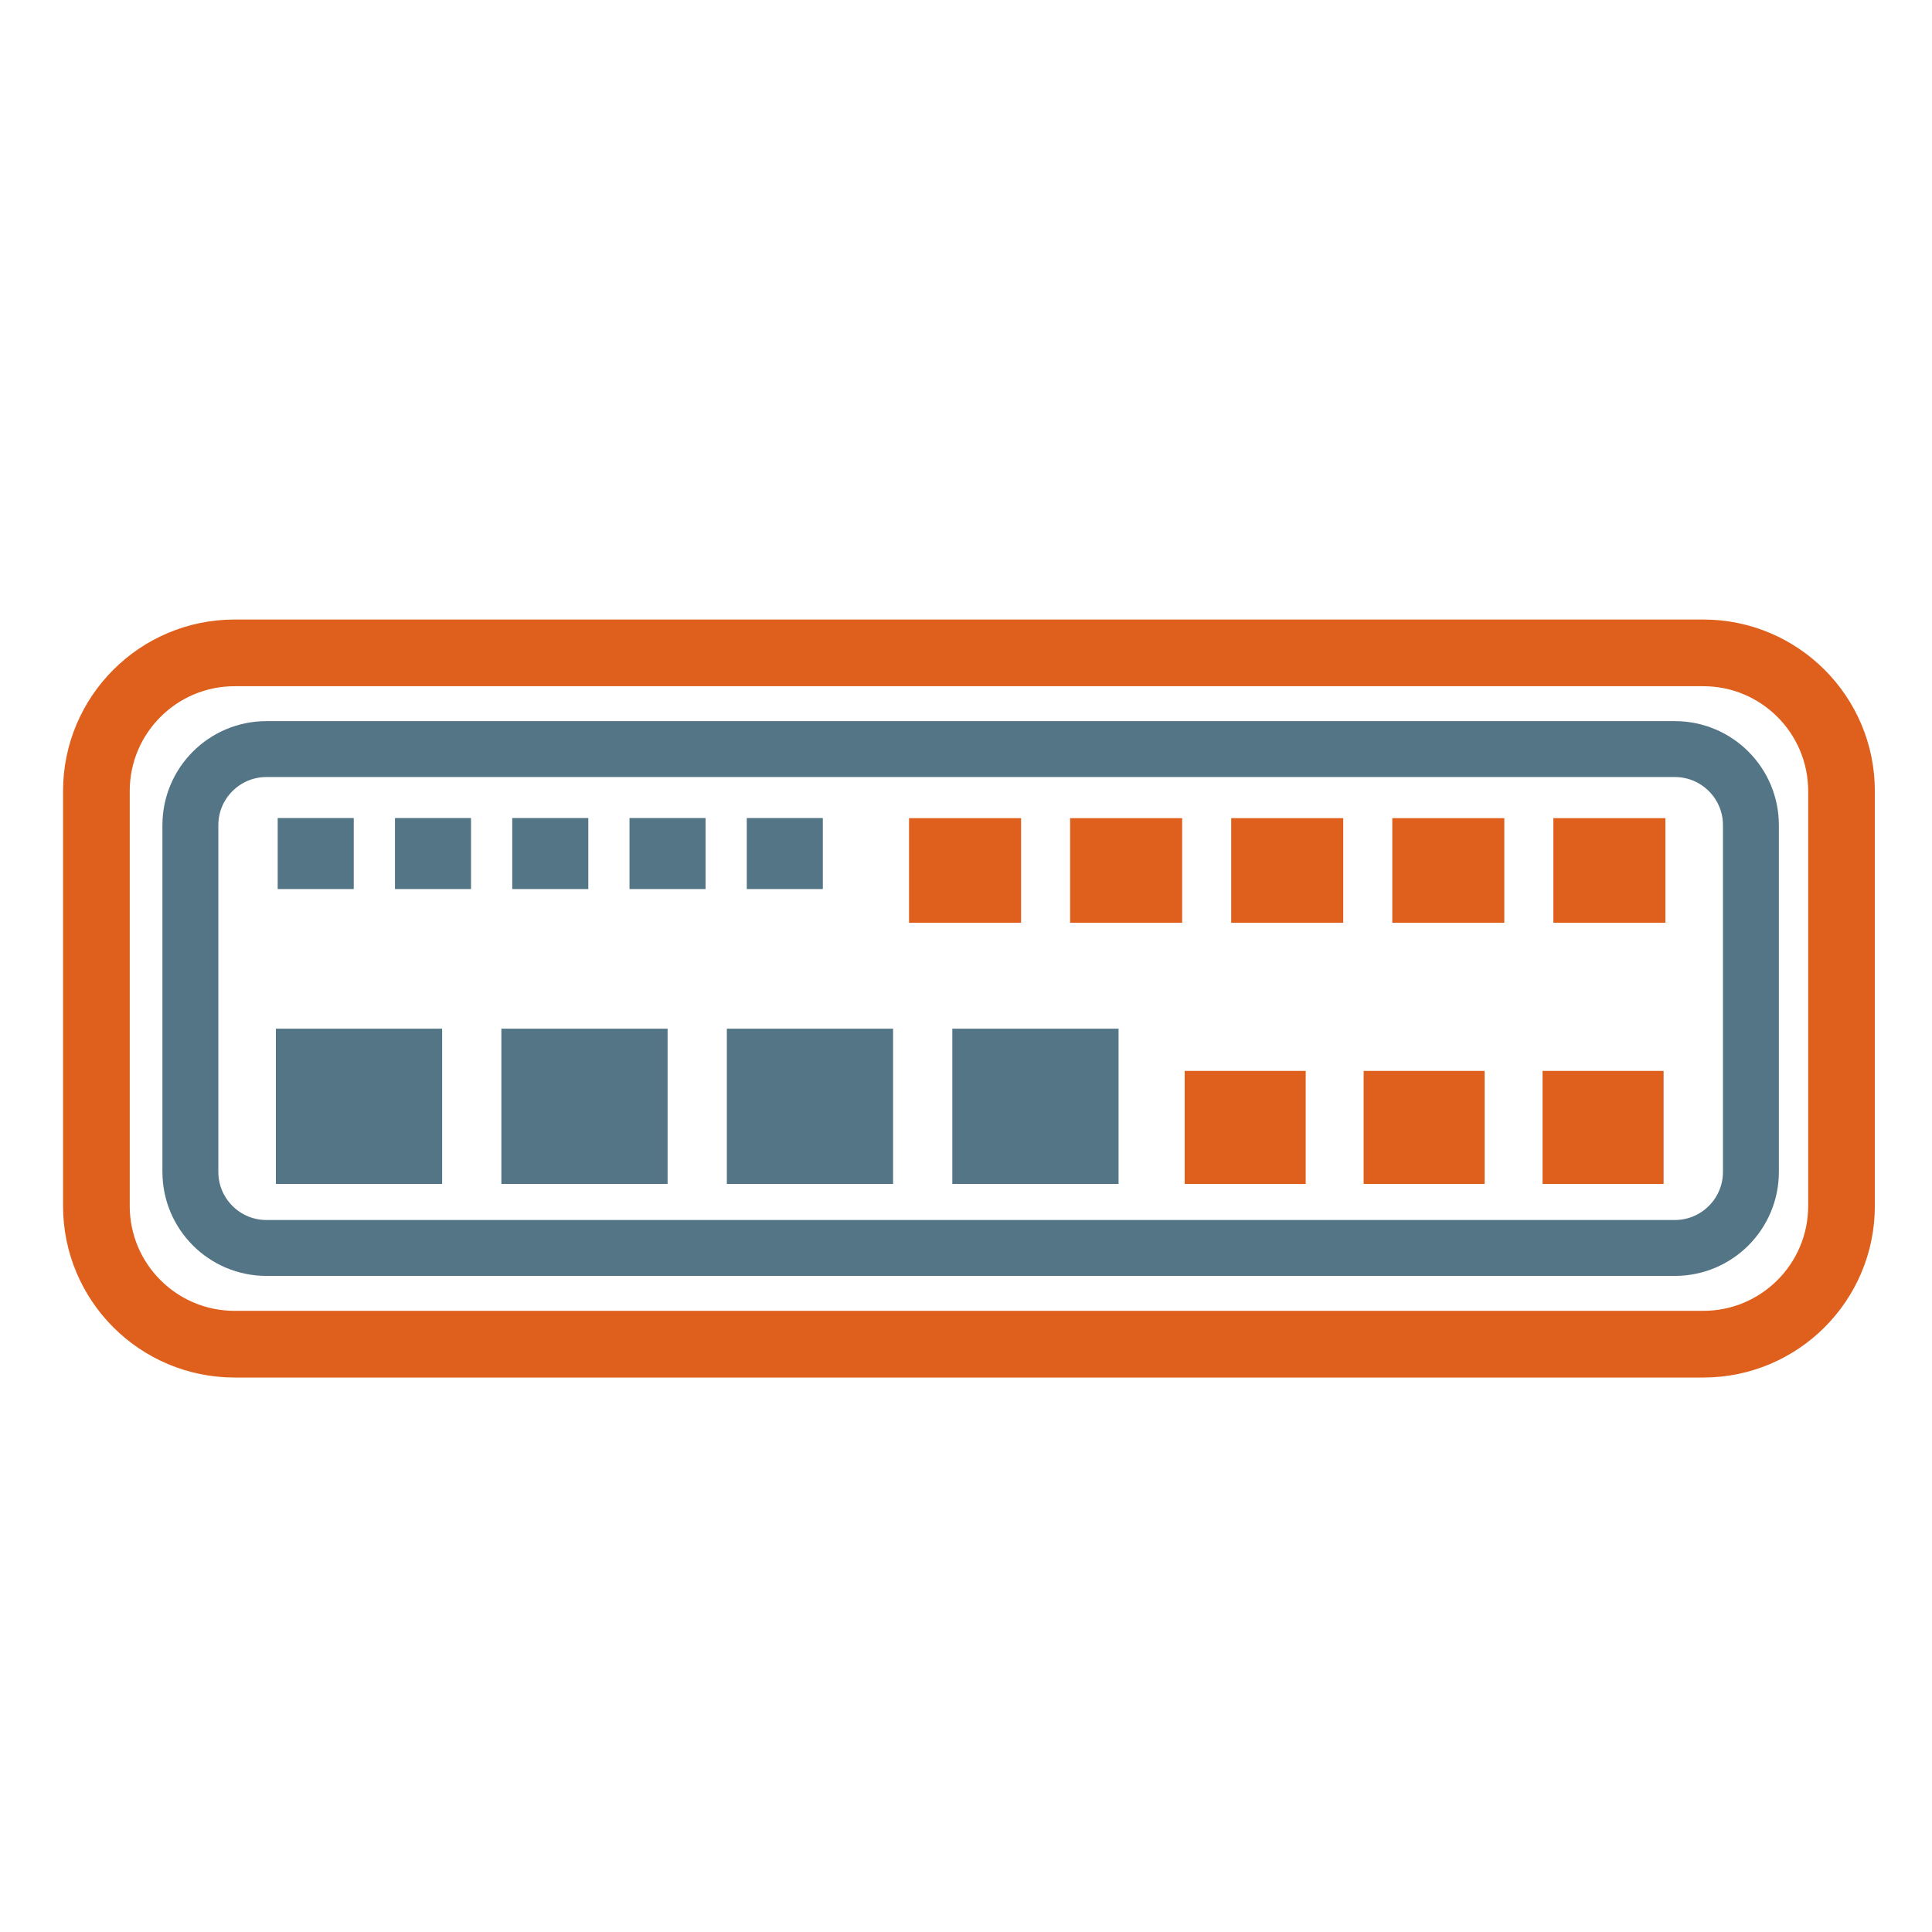
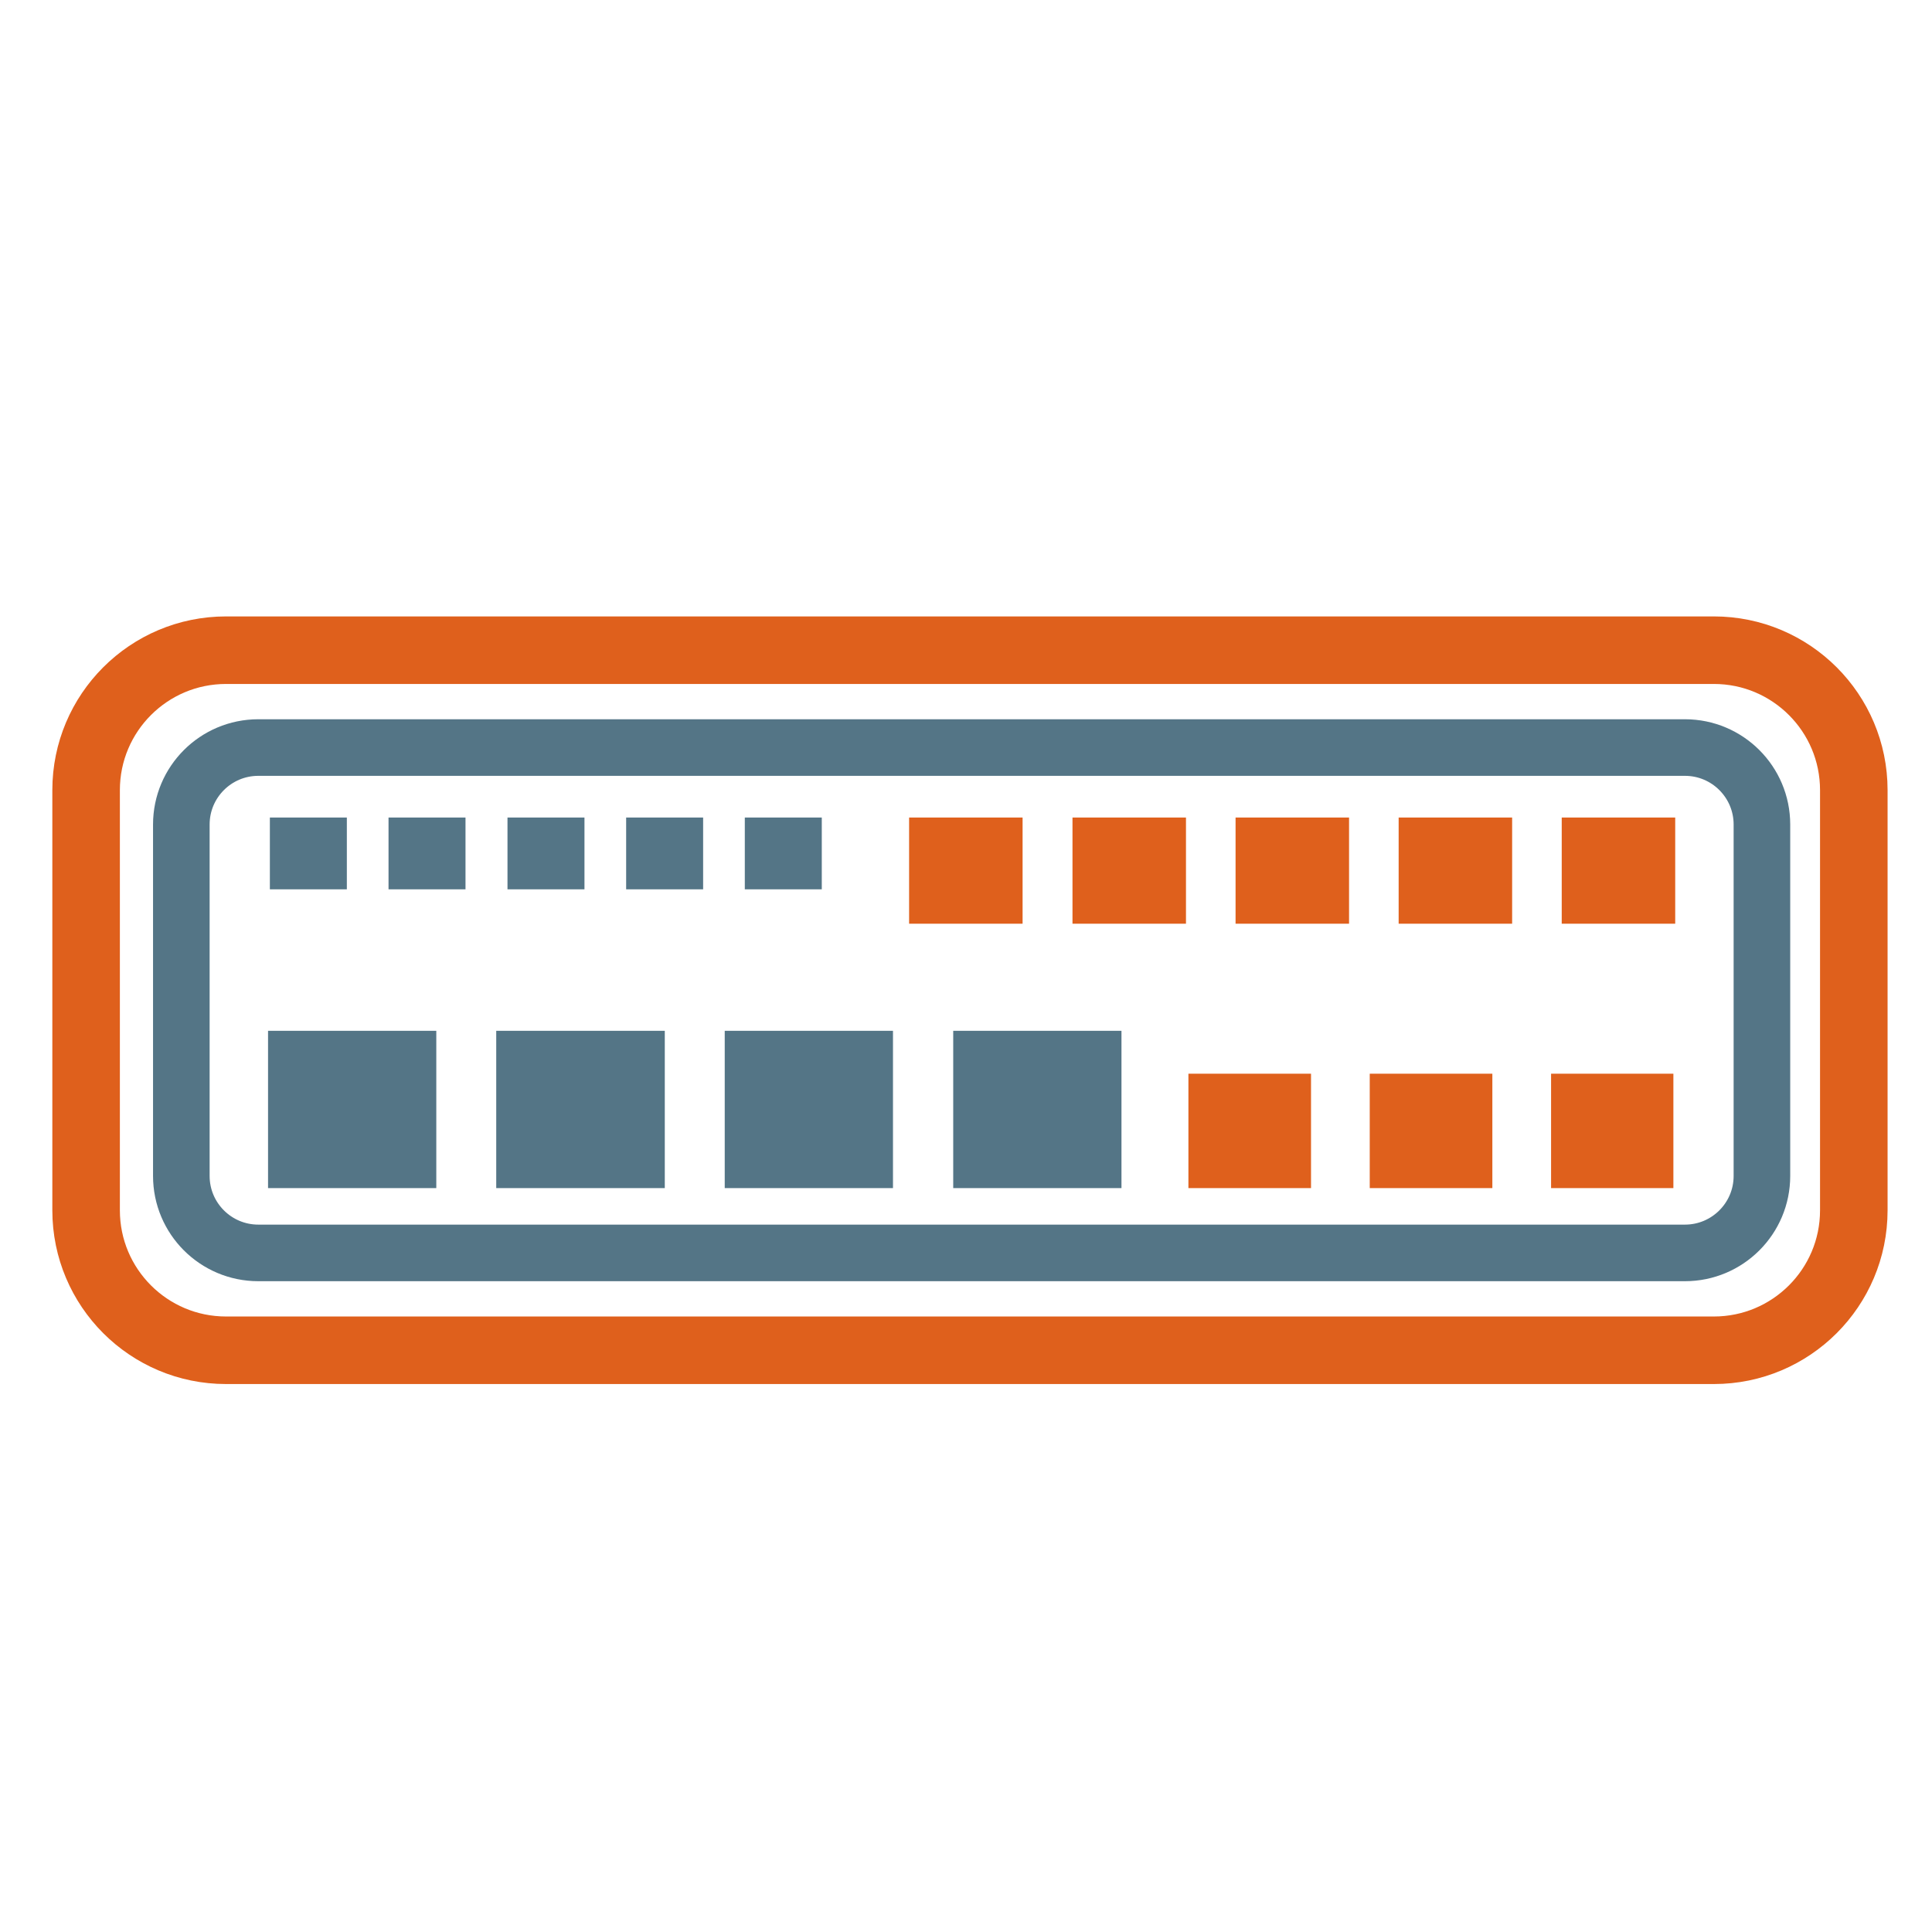
- <svg xmlns="http://www.w3.org/2000/svg" width="200mm" height="200mm" viewBox="0 0 200 200" version="1.1" id="svg1" xml:space="preserve">
+ <svg xmlns="http://www.w3.org/2000/svg" width="24" height="24" viewBox="0 0 6.35 6.35" version="1.1" id="svg1" xml:space="preserve">
  <defs id="defs1" />
  <g id="layer1">
-     <rect style="fill:none;fill-opacity:1;stroke:#547586;stroke-width:5.788;stroke-linecap:round;stroke-linejoin:round;stroke-miterlimit:4;stroke-dasharray:none;stroke-dashoffset:0;stroke-opacity:1;paint-order:normal" id="rect1060-8-5" width="161.546" height="51.643" x="19.708" y="77.545" ry="7.876" />
-     <rect style="fill:none;fill-opacity:1;stroke:#df601c;stroke-width:6.904;stroke-linecap:round;stroke-linejoin:round;stroke-miterlimit:4;stroke-dasharray:none;stroke-dashoffset:0;stroke-opacity:1;paint-order:normal" id="rect1060-6-9-9" width="180.655" height="71.566" x="9.978" y="67.584" ry="14.313" />
-     <path style="fill:#df601c;fill-opacity:1;stroke-width:9.368;stroke-dashoffset:20.512" d="M 94.103,84.694 V 95.525 H 105.701 V 84.694 Z" id="path1-9" />
-     <path style="fill:#df601c;fill-opacity:1;stroke-width:9.368;stroke-dashoffset:20.512" d="M 110.778,84.694 V 95.525 h 11.597 V 84.694 Z" id="path1-4" />
-     <path style="fill:#df601c;fill-opacity:1;stroke-width:9.368;stroke-dashoffset:20.512" d="M 127.453,84.694 V 95.525 h 11.597 V 84.694 Z" id="path1-2" />
-     <path style="fill:#df601c;fill-opacity:1;stroke-width:9.368;stroke-dashoffset:20.512" d="M 144.129,84.694 V 95.525 h 11.597 V 84.694 Z" id="path1-29" />
-     <path style="fill:#df601c;fill-opacity:1;stroke-width:9.368;stroke-dashoffset:20.512" d="M 160.804,84.694 V 95.525 h 11.597 V 84.694 Z" id="path1-6" />
-     <path style="fill:#547586;fill-opacity:1;stroke-width:6.36;stroke-dashoffset:20.512" d="m 28.747,84.683 v 7.353 h 7.873 v -7.353 z" id="path1-67" />
-     <path style="fill:#547586;fill-opacity:1;stroke-width:6.36;stroke-dashoffset:20.512" d="m 40.887,84.683 v 7.353 h 7.873 v -7.353 z" id="path1-9-0" />
-     <path style="fill:#547586;fill-opacity:1;stroke-width:6.36;stroke-dashoffset:20.512" d="m 53.027,84.683 v 7.353 h 7.873 v -7.353 z" id="path1-4-8" />
-     <path style="fill:#547586;fill-opacity:1;stroke-width:6.36;stroke-dashoffset:20.512" d="m 65.166,84.683 v 7.353 h 7.873 v -7.353 z" id="path1-2-5" />
-     <path style="fill:#547586;fill-opacity:1;stroke-width:6.36;stroke-dashoffset:20.512" d="m 77.306,84.683 v 7.353 h 7.873 v -7.353 z" id="path1-2-5-2" />
-     <path style="fill:#547586;fill-opacity:1;stroke-width:13.9;stroke-dashoffset:20.512" d="m 115.793,106.488 v 16.072 H 98.584 v -16.072 z" id="path1-4-3" />
-     <path style="fill:#547586;fill-opacity:1;stroke-width:13.9;stroke-dashoffset:20.512" d="m 92.452,106.488 v 16.072 H 75.243 v -16.072 z" id="path1-2-0" />
-     <path style="fill:#547586;fill-opacity:1;stroke-width:13.9;stroke-dashoffset:20.512" d="m 69.11,106.488 v 16.072 H 51.902 v -16.072 z" id="path1-29-1" />
-     <path style="fill:#547586;fill-opacity:1;stroke-width:13.9;stroke-dashoffset:20.512" d="m 45.769,106.488 v 16.072 H 28.561 v -16.072 z" id="path1-6-3" />
-     <path style="fill:#df601c;fill-opacity:1;stroke-width:10.121;stroke-dashoffset:20.512" d="m 172.215,110.859 v 11.701 h -12.529 v -11.701 z" id="path1-67-8" />
-     <path style="fill:#df601c;fill-opacity:1;stroke-width:10.121;stroke-dashoffset:20.512" d="m 153.691,110.859 v 11.701 h -12.529 v -11.701 z" id="path1-9-0-1" />
-     <path style="fill:#df601c;fill-opacity:1;stroke-width:10.121;stroke-dashoffset:20.512" d="m 135.166,110.859 v 11.701 h -12.529 v -11.701 z" id="path1-4-8-6" />
+     <rect style="fill:none;fill-opacity:1;stroke:#547586;stroke-width:0.186;stroke-linecap:round;stroke-linejoin:round;stroke-miterlimit:4;stroke-dasharray:none;stroke-dashoffset:0;stroke-opacity:1;paint-order:normal" id="rect1060-8-5" width="5.195" height="1.661" x="0.596" y="2.457" ry="0.253" />
+     <rect style="fill:none;fill-opacity:1;stroke:#df601c;stroke-width:0.222;stroke-linecap:round;stroke-linejoin:round;stroke-miterlimit:4;stroke-dasharray:none;stroke-dashoffset:0;stroke-opacity:1;paint-order:normal" id="rect1060-6-9-9" width="5.81" height="2.301" x="0.283" y="2.137" ry="0.46" />
+     <path style="fill:#df601c;fill-opacity:1;stroke-width:0.301;stroke-dashoffset:20.512" d="M 2.988,2.687 V 3.036 H 3.361 V 2.687 Z" id="path1-9" />
+     <path style="fill:#df601c;fill-opacity:1;stroke-width:0.301;stroke-dashoffset:20.512" d="M 3.525,2.687 V 3.036 H 3.898 V 2.687 Z" id="path1-4" />
+     <path style="fill:#df601c;fill-opacity:1;stroke-width:0.301;stroke-dashoffset:20.512" d="M 4.061,2.687 V 3.036 H 4.434 V 2.687 Z" id="path1-2" />
+     <path style="fill:#df601c;fill-opacity:1;stroke-width:0.301;stroke-dashoffset:20.512" d="M 4.597,2.687 V 3.036 H 4.97 V 2.687 Z" id="path1-29" />
+     <path style="fill:#df601c;fill-opacity:1;stroke-width:0.301;stroke-dashoffset:20.512" d="M 5.133,2.687 V 3.036 H 5.506 V 2.687 Z" id="path1-6" />
+     <path style="fill:#547586;fill-opacity:1;stroke-width:0.205;stroke-dashoffset:20.512" d="M 0.887,2.687 V 2.923 H 1.14 V 2.687 Z" id="path1-67" />
+     <path style="fill:#547586;fill-opacity:1;stroke-width:0.205;stroke-dashoffset:20.512" d="M 1.277,2.687 V 2.923 H 1.53 V 2.687 Z" id="path1-9-0" />
+     <path style="fill:#547586;fill-opacity:1;stroke-width:0.205;stroke-dashoffset:20.512" d="M 1.668,2.687 V 2.923 H 1.921 V 2.687 Z" id="path1-4-8" />
+     <path style="fill:#547586;fill-opacity:1;stroke-width:0.205;stroke-dashoffset:20.512" d="M 2.058,2.687 V 2.923 H 2.311 V 2.687 Z" id="path1-2-5" />
+     <path style="fill:#547586;fill-opacity:1;stroke-width:0.205;stroke-dashoffset:20.512" d="M 2.448,2.687 V 2.923 H 2.701 V 2.687 Z" id="path1-2-5-2" />
+     <path style="fill:#547586;fill-opacity:1;stroke-width:0.447;stroke-dashoffset:20.512" d="m 3.686,3.388 v 0.517 H 3.133 v -0.517 z" id="path1-4-3" />
+     <path style="fill:#547586;fill-opacity:1;stroke-width:0.447;stroke-dashoffset:20.512" d="m 2.935,3.388 v 0.517 H 2.382 v -0.517 z" id="path1-2-0" />
+     <path style="fill:#547586;fill-opacity:1;stroke-width:0.447;stroke-dashoffset:20.512" d="m 2.185,3.388 v 0.517 H 1.631 v -0.517 z" id="path1-29-1" />
+     <path style="fill:#547586;fill-opacity:1;stroke-width:0.447;stroke-dashoffset:20.512" d="m 1.434,3.388 v 0.517 H 0.881 v -0.517 z" id="path1-6-3" />
+     <path style="fill:#df601c;fill-opacity:1;stroke-width:0.325;stroke-dashoffset:20.512" d="M 5.5,3.529 V 3.905 H 5.098 V 3.529 Z" id="path1-67-8" />
+     <path style="fill:#df601c;fill-opacity:1;stroke-width:0.325;stroke-dashoffset:20.512" d="M 4.905,3.529 V 3.905 H 4.502 V 3.529 Z" id="path1-9-0-1" />
+     <path style="fill:#df601c;fill-opacity:1;stroke-width:0.325;stroke-dashoffset:20.512" d="M 4.309,3.529 V 3.905 H 3.906 V 3.529 Z" id="path1-4-8-6" />
  </g>
</svg>
